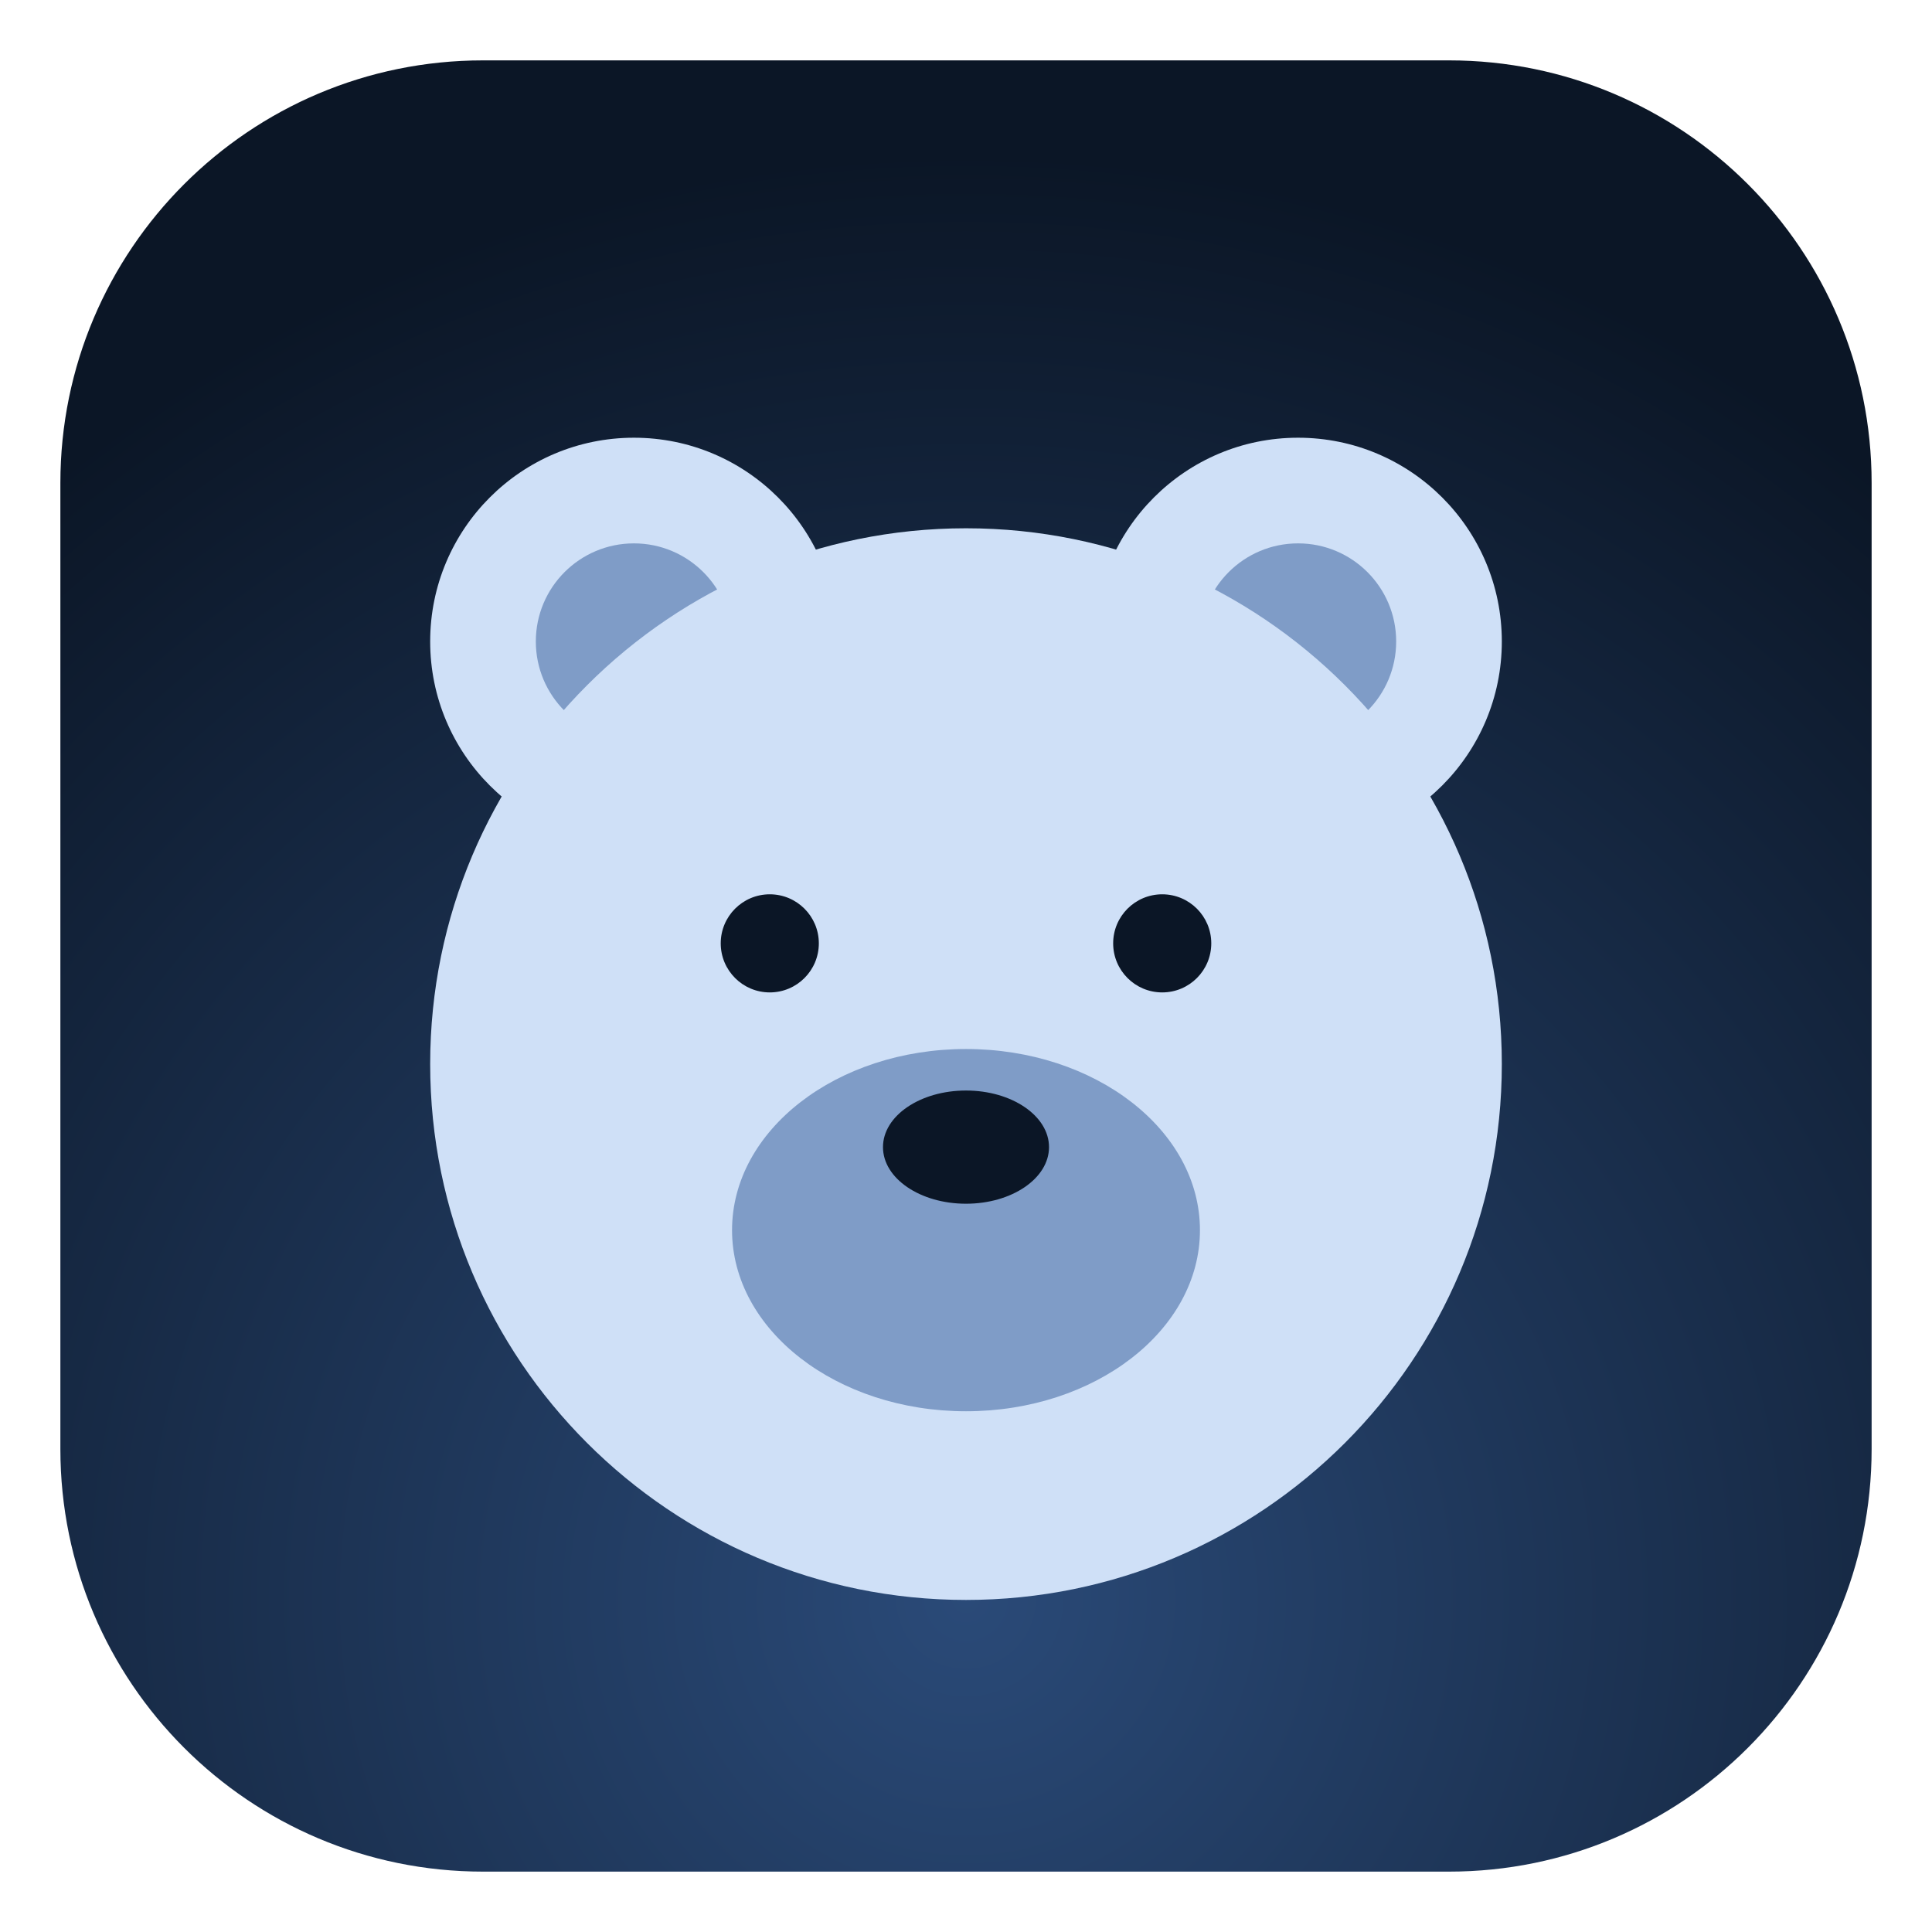
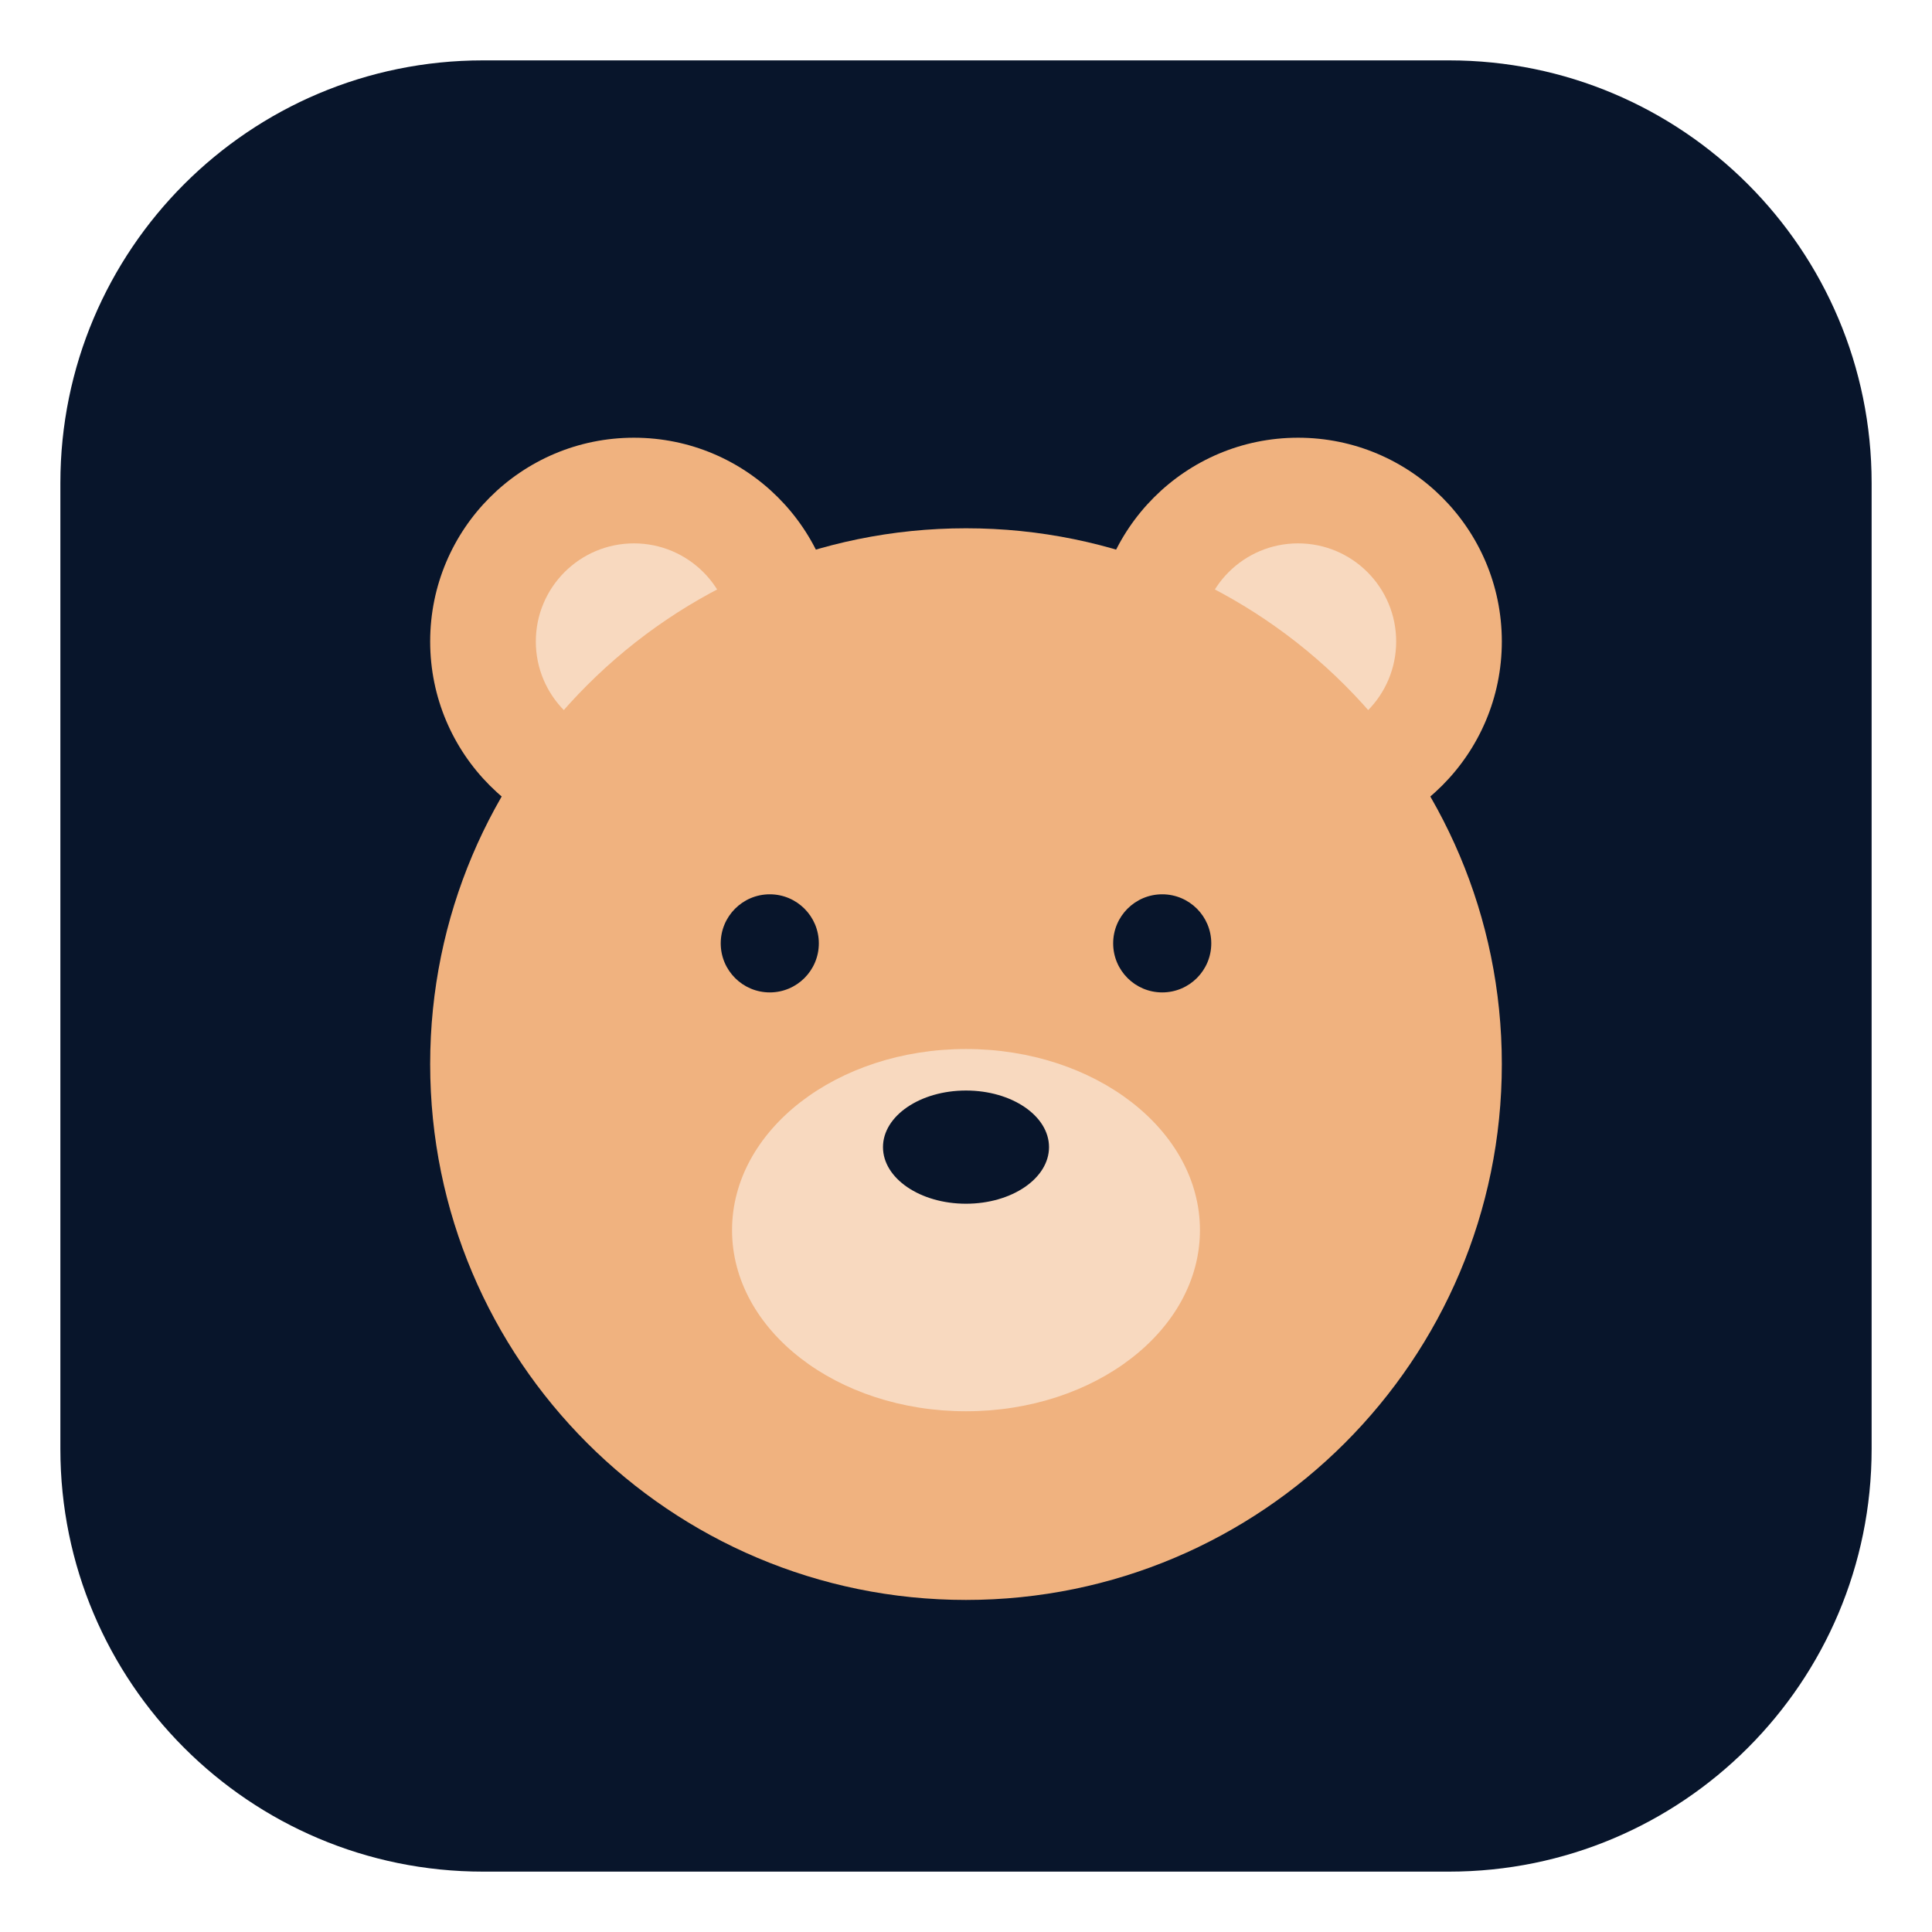
<svg xmlns="http://www.w3.org/2000/svg" width="512" height="512" viewBox="0 0 512 512">
-   <defs>
-     <radialGradient id="g" cx="50%" cy="85%" r="80%">
-       <stop offset="0" stop-color="#2a4a78" />
-       <stop offset="1" stop-color="#0b1626" />
-     </radialGradient>
-   </defs>
-   <rect x="16" y="16" width="480" height="480" rx="112" fill="url(#g)" />
-   <circle cx="168" cy="170" r="54" fill="#cfe0f7" />
-   <circle cx="344" cy="170" r="54" fill="#cfe0f7" />
-   <circle cx="168" cy="170" r="26" fill="#7f9cc7" />
-   <circle cx="344" cy="170" r="26" fill="#7f9cc7" />
-   <circle cx="256" cy="282" r="142" fill="#cfe0f7" />
-   <ellipse cx="256" cy="326" rx="62" ry="48" fill="#7f9cc7" />
-   <ellipse cx="256" cy="304" rx="22" ry="15" fill="#0b1626" />
-   <circle cx="204" cy="250" r="13" fill="#0b1626" />
-   <circle cx="308" cy="250" r="13" fill="#0b1626" />
+   <rect x="16" y="16" width="480" height="480" rx="112" fill="#08152b" />
+   <circle cx="168" cy="170" r="54" fill="#f0b27f" />
+   <circle cx="344" cy="170" r="54" fill="#f0b27f" />
+   <circle cx="168" cy="170" r="26" fill="#f8d9bf" />
+   <circle cx="344" cy="170" r="26" fill="#f8d9bf" />
+   <circle cx="256" cy="282" r="142" fill="#f0b27f" />
+   <ellipse cx="256" cy="326" rx="62" ry="48" fill="#f8d9bf" />
+   <ellipse cx="256" cy="304" rx="22" ry="15" fill="#08152b" />
+   <circle cx="204" cy="250" r="13" fill="#08152b" />
+   <circle cx="308" cy="250" r="13" fill="#08152b" />
</svg>
